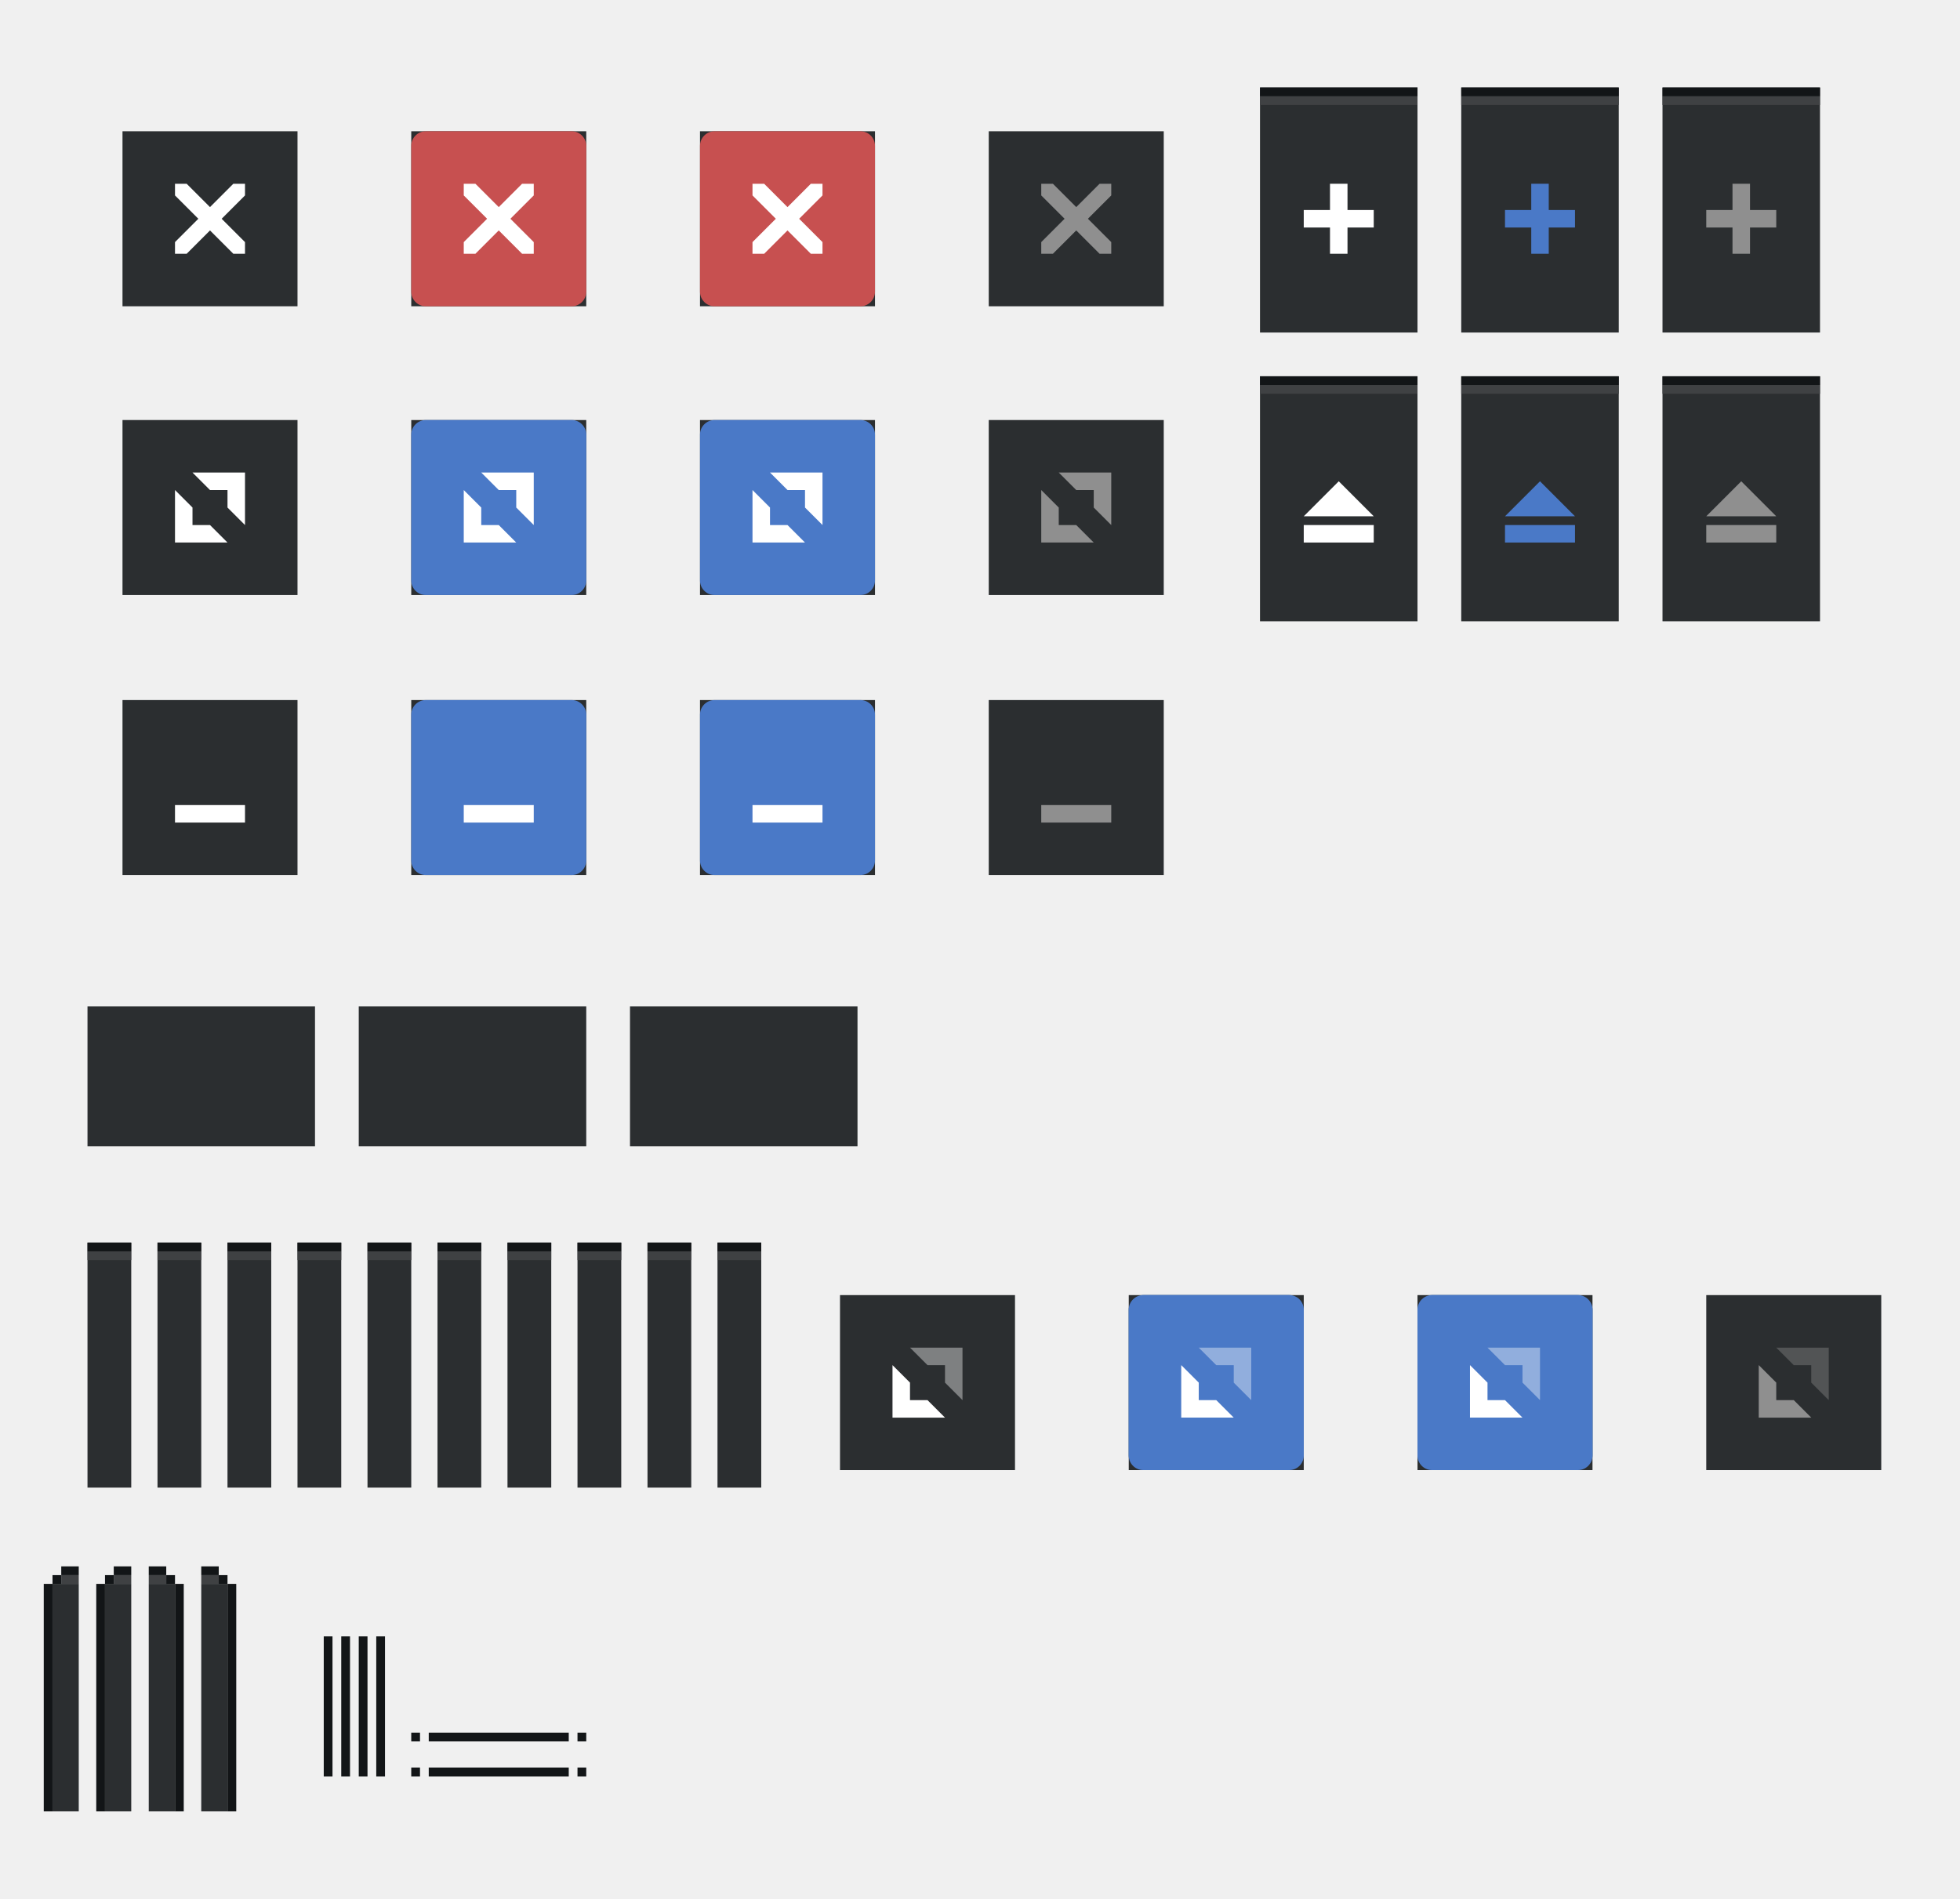
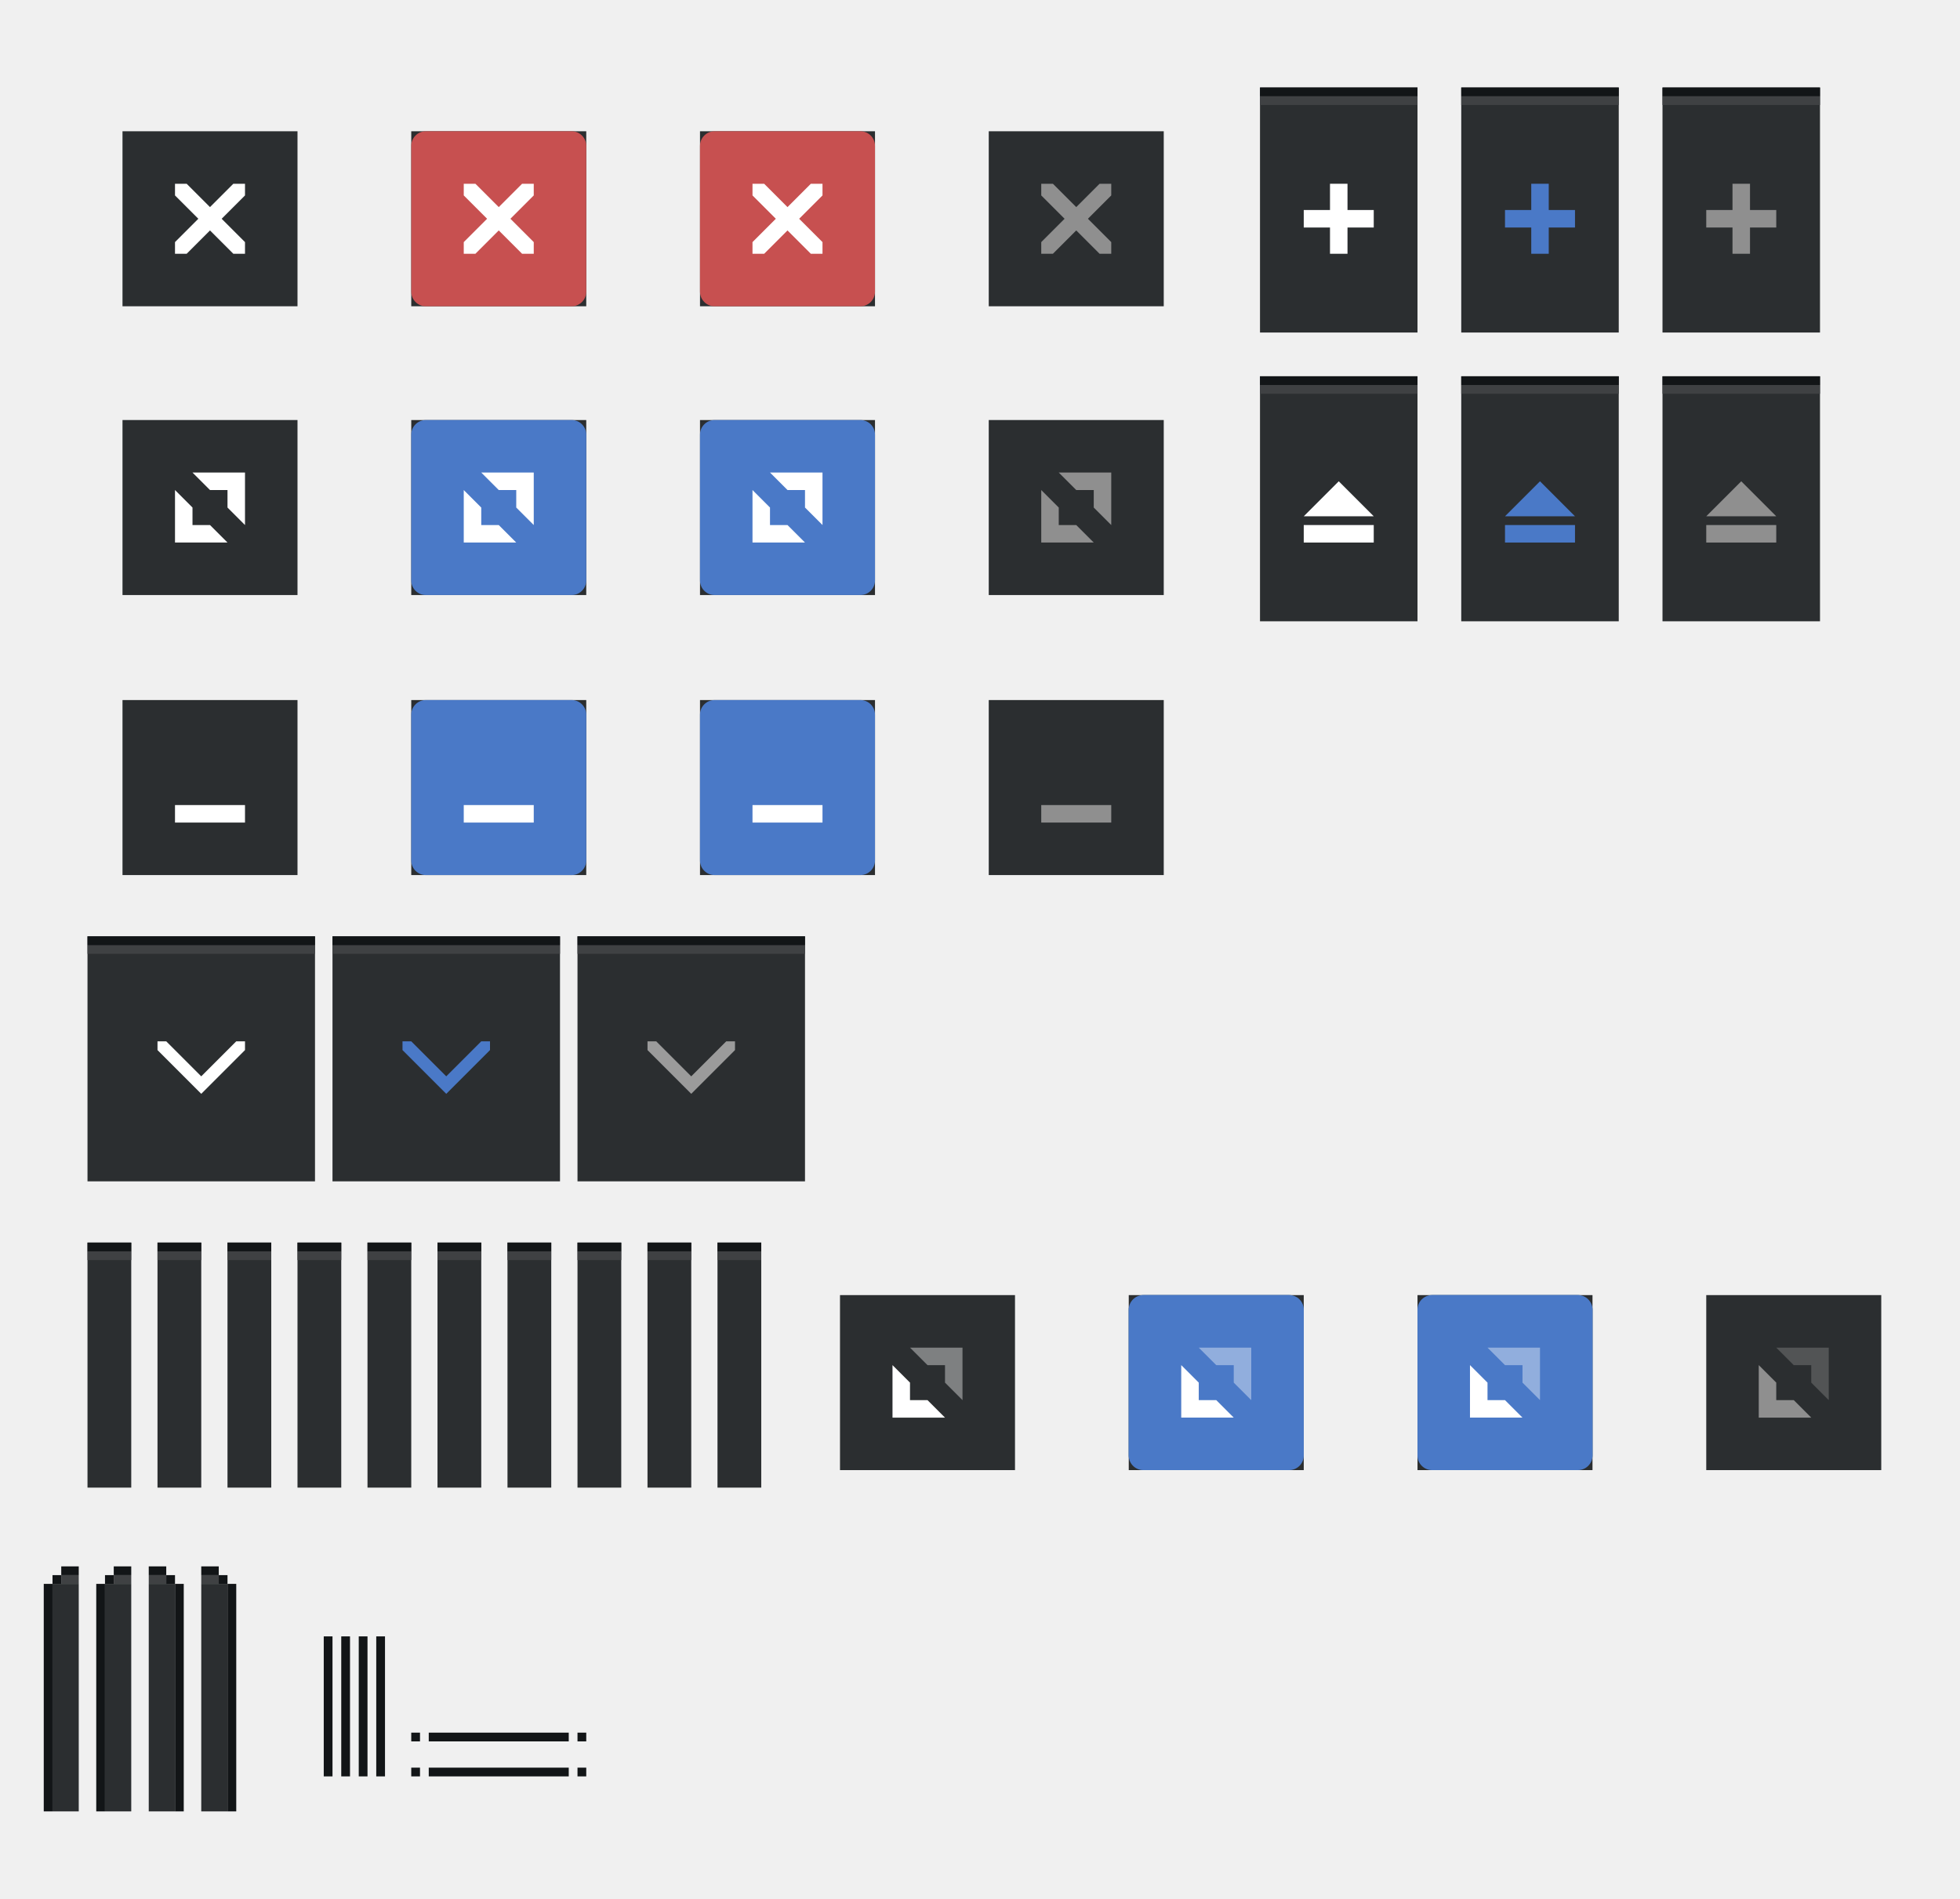
- <svg xmlns="http://www.w3.org/2000/svg" xmlns:ns1="http://www.openswatchbook.org/uri/2009/osb" xmlns:xlink="http://www.w3.org/1999/xlink" width="224" height="217" viewBox="0 0 224 217" id="svg2" version="1.1">
+ <svg xmlns="http://www.w3.org/2000/svg" xmlns:ns1="http://www.openswatchbook.org/uri/2009/osb" width="224" height="217" viewBox="0 0 224 217" id="svg2" version="1.1">
  <defs id="defs4">
    <linearGradient id="selected_bg_color" ns1:paint="solid">
      <stop style="stop-color:#5294e2;stop-opacity:1;" offset="0" id="stop4407" />
    </linearGradient>
    <linearGradient id="selected_fg_color" ns1:paint="solid">
      <stop style="stop-color:#ffffffgit;stop-opacity:1;" offset="0" id="stop4402" />
    </linearGradient>
  </defs>
  <g id="layer1" transform="translate(5,-547.3622)">
-     <rect style="opacity:1;fill:#2b2e30;fill-opacity:1;stroke:none;stroke-width:1;stroke-linecap:butt;stroke-linejoin:round;stroke-miterlimit:4;stroke-dasharray:none;stroke-dashoffset:0;stroke-opacity:1" id="menu-active" width="26" height="16" x="5" y="662.362" />
-     <use x="0" y="0" xlink:href="#menu-active" id="menu-inactive" transform="translate(62,-2.2617187e-5)" width="100%" height="100%" style="fill:#2b2e30;fill-opacity:1" />
-     <use x="0" y="0" xlink:href="#menu-active" id="menu-pressed" transform="translate(31,-2.2617187e-5)" width="100%" height="100%" style="fill:#2b2e30;fill-opacity:1" />
    <rect style="opacity:1;fill:#121517;fill-opacity:1;stroke:none;stroke-width:1;stroke-linecap:butt;stroke-linejoin:round;stroke-miterlimit:4;stroke-dasharray:none;stroke-dashoffset:0;stroke-opacity:1" id="right-active" width="1" height="16" x="-37" y="734.362" transform="scale(-1,1)" />
    <rect style="opacity:1;fill:#121517;fill-opacity:1;stroke:none;stroke-width:1;stroke-linecap:butt;stroke-linejoin:round;stroke-miterlimit:4;stroke-dasharray:none;stroke-dashoffset:0;stroke-opacity:1" id="right-inactive" width="1" height="16" x="-39" y="734.362" transform="scale(-1,1)" />
    <rect style="opacity:1;fill:#121517;fill-opacity:1;stroke:none;stroke-width:0.577;stroke-linecap:butt;stroke-linejoin:round;stroke-miterlimit:4;stroke-dasharray:none;stroke-dashoffset:0;stroke-opacity:1" id="bottom-inactive" width="1" height="16" x="-750.362" y="-60" transform="matrix(0,-1,-1,0,0,0)" />
    <rect style="opacity:1;fill:#121517;fill-opacity:1;stroke:none;stroke-width:1;stroke-linecap:butt;stroke-linejoin:round;stroke-miterlimit:4;stroke-dasharray:none;stroke-dashoffset:0;stroke-opacity:1" id="left-active" width="1" height="16" x="-33" y="734.362" transform="scale(-1,1)" />
    <rect style="opacity:1;fill:#121517;fill-opacity:1;stroke:none;stroke-width:1;stroke-linecap:butt;stroke-linejoin:round;stroke-miterlimit:4;stroke-dasharray:none;stroke-dashoffset:0;stroke-opacity:1" id="left-inactive" width="1" height="16" x="-35" y="734.362" transform="scale(-1,1)" />
    <rect style="opacity:1;fill:#121517;fill-opacity:1;stroke:none;stroke-width:0.577;stroke-linecap:butt;stroke-linejoin:round;stroke-miterlimit:4;stroke-dasharray:none;stroke-dashoffset:0;stroke-opacity:1" id="bottom-active" width="1" height="16" x="-746.362" y="-60" transform="matrix(0,-1,-1,0,0,0)" />
    <rect style="opacity:1;fill:#121517;fill-opacity:1;stroke:none;stroke-width:1;stroke-miterlimit:4;stroke-dasharray:none;stroke-opacity:0.063" id="bottom-left-active" width="1" height="1" x="42" y="745.362" />
    <rect y="749.362" x="42" height="1" width="1" id="bottom-left-inactive" style="opacity:1;fill:#121517;fill-opacity:1;stroke:none;stroke-width:1;stroke-miterlimit:4;stroke-dasharray:none;stroke-opacity:0.063" />
    <rect y="745.362" x="61" height="1" width="1" id="bottom-right-active" style="opacity:1;fill:#121517;fill-opacity:1;stroke:none;stroke-width:1;stroke-miterlimit:4;stroke-dasharray:none;stroke-opacity:0.063" />
    <rect style="opacity:1;fill:#121517;fill-opacity:1;stroke:none;stroke-width:1;stroke-miterlimit:4;stroke-dasharray:none;stroke-opacity:0.063" id="bottom-right-inactive" width="1" height="1" x="61" y="749.362" />
    <g id="close-prelight">
      <rect style="opacity:1;fill:#d6d6d6;fill-opacity:0;stroke:none;stroke-width:1;stroke-linecap:butt;stroke-linejoin:round;stroke-miterlimit:4;stroke-dasharray:none;stroke-dashoffset:0;stroke-opacity:1" id="rect1072" width="28" height="28" x="38" y="557.362" />
      <rect y="562.362" x="42" height="20" width="20" id="rect1206" style="fill:#2b2e30;fill-opacity:1" />
      <g transform="translate(-150,-197.9999)" id="g1080">
        <rect style="opacity:1;fill:#c75050;fill-opacity:1;stroke:none;stroke-width:1;stroke-miterlimit:4;stroke-dasharray:none;stroke-dashoffset:0;stroke-opacity:1" id="rect1076" width="20" height="20" x="192" y="760.362" ry="1.667" />
        <path style="fill:#ffffff;fill-opacity:1;stroke:none" d="m 198,766.362 v 1.333 l 2.667,2.667 L 198,773.029 v 1.333 h 1.333 L 202,771.695 l 2.667,2.667 H 206 v -1.333 L 203.333,770.362 206,767.695 v -1.333 h -1.333 L 202,769.029 l -2.667,-2.667 z" id="path1078" />
      </g>
    </g>
    <g id="close-active">
      <rect y="557.362" x="5" height="28" width="28" id="rect4138" style="opacity:1;fill:#d6d6d6;fill-opacity:0;stroke:none;stroke-width:1;stroke-linecap:butt;stroke-linejoin:round;stroke-miterlimit:4;stroke-dasharray:none;stroke-dashoffset:0;stroke-opacity:1" />
      <rect y="562.362" x="9" height="20" width="20" id="rect1170" style="fill:#2b2e30;fill-opacity:1" />
      <g id="titlebutton-close" transform="translate(-183,-198)">
        <rect ry="1.667" y="760.362" x="192" height="20" width="20" id="rect7128" style="opacity:1;fill:#3399ff;fill-opacity:0;stroke:none;stroke-width:1;stroke-miterlimit:4;stroke-dasharray:none;stroke-dashoffset:0;stroke-opacity:1" />
        <path id="path4359" d="m 198,766.362 v 1.333 l 2.667,2.667 L 198,773.029 v 1.333 h 1.333 L 202,771.695 l 2.667,2.667 H 206 v -1.333 L 203.333,770.362 206,767.695 v -1.333 h -1.333 L 202,769.029 l -2.667,-2.667 z" style="fill:#ffffff;fill-opacity:1;stroke:none" />
      </g>
    </g>
    <g id="maximize-active">
      <rect y="595.362" x="9" height="20" width="20" id="rect1127" style="fill:#2b2e30;fill-opacity:1" />
      <rect style="opacity:1;fill:#d6d6d6;fill-opacity:0;stroke:none;stroke-width:1;stroke-linecap:butt;stroke-linejoin:round;stroke-miterlimit:4;stroke-dasharray:none;stroke-dashoffset:0;stroke-opacity:1" id="rect6842" width="28" height="28" x="5" y="590.362" />
      <g id="titlebutton-maximize" transform="translate(-159,-164.9999)">
        <rect style="opacity:1;fill:#4a90d9;fill-opacity:0;stroke:none;stroke-width:1;stroke-miterlimit:4;stroke-dasharray:none;stroke-dashoffset:0;stroke-opacity:1" id="rect7132" width="20" height="20" x="168" y="760.362" ry="1.667" />
        <path style="fill:#ffffff;fill-opacity:1;fill-rule:evenodd;stroke:none;stroke-width:1px;stroke-linecap:butt;stroke-linejoin:miter;stroke-opacity:1" d="m 176,766.362 2,2 h 2 v 2 l 2,2 v -6 z m -2,2 v 6 h 6 l -2,-2 h -2 v -2 z" id="path5239" />
      </g>
    </g>
    <g id="maximize-prelight">
      <rect y="590.362" x="38" height="28" width="28" id="rect1080" style="fill:#6a6a6a;fill-opacity:0" />
      <rect ry="2.841797e-05" y="595.362" x="42" height="20" width="20" id="rect1078" style="fill:#2b2e30;fill-opacity:1" />
      <g id="titlebutton-maximize-hover" transform="translate(-126,-196.9999)">
        <rect ry="1.667" y="792.362" x="168" height="20" width="20" id="rect6161" style="opacity:1;fill:#4a79c7;fill-opacity:1;stroke:none;stroke-width:1;stroke-miterlimit:4;stroke-dasharray:none;stroke-dashoffset:0;stroke-opacity:1" />
        <path id="path6153" d="m 176,798.362 2,2 h 2 v 2 l 2,2 v -6 z m -2,2 v 6 h 6 l -2,-2 h -2 v -2 z" style="fill:#ffffff;fill-opacity:1;fill-rule:evenodd;stroke:none;stroke-width:1px;stroke-linecap:butt;stroke-linejoin:miter;stroke-opacity:1" />
      </g>
    </g>
    <g id="hide-active">
      <rect style="opacity:1;fill:#d6d6d6;fill-opacity:0;stroke:none;stroke-width:1;stroke-linecap:butt;stroke-linejoin:round;stroke-miterlimit:4;stroke-dasharray:none;stroke-dashoffset:0;stroke-opacity:1" id="rect6948" width="28" height="28" x="5" y="622.362" />
      <rect y="627.362" x="9" height="20" width="20" id="rect1074" style="fill:#2b2e30;fill-opacity:1" />
      <g id="titlebutton-minimize" transform="translate(-135,-133)">
        <rect ry="1.667" y="760.362" x="144" height="20" width="20" id="rect7130" style="opacity:1;fill:#4a90d9;fill-opacity:0;stroke:none;stroke-width:1;stroke-miterlimit:4;stroke-dasharray:none;stroke-dashoffset:0;stroke-opacity:1" />
        <rect style="opacity:1;fill:#ffffff;fill-opacity:1;stroke:none;stroke-width:1;stroke-miterlimit:4;stroke-dasharray:none;stroke-dashoffset:0;stroke-opacity:1" id="rect4459" width="8" height="2" x="150" y="772.362" />
      </g>
    </g>
    <g id="hide-prelight">
      <rect style="opacity:1;fill:#d6d6d6;fill-opacity:0;stroke:none;stroke-width:1;stroke-linecap:butt;stroke-linejoin:round;stroke-miterlimit:4;stroke-dasharray:none;stroke-dashoffset:0;stroke-opacity:1" id="rect6973" width="28" height="28" x="38" y="622.362" />
      <rect y="627.362" x="42" height="20" width="20" id="rect1098" style="fill:#2b2e30;fill-opacity:1" />
      <g id="titlebutton-minimize-hover" transform="translate(-102,-165)">
        <rect style="opacity:1;fill:#4a79c7;fill-opacity:1;stroke:none;stroke-width:1;stroke-miterlimit:4;stroke-dasharray:none;stroke-dashoffset:0;stroke-opacity:1" id="rect6163" width="20" height="20" x="144" y="792.362" ry="1.667" />
        <rect y="804.362" x="150" height="2" width="8" id="rect6149" style="opacity:1;fill:#ffffff;fill-opacity:1;stroke:none;stroke-width:1;stroke-miterlimit:4;stroke-dasharray:none;stroke-dashoffset:0;stroke-opacity:1" />
      </g>
    </g>
    <g id="stick-active">
      <g id="g7303" transform="matrix(0.6428571,0,0,1,154.4286,-171)">
        <rect style="opacity:1;fill:#2b2e30;fill-opacity:1;stroke:none;stroke-width:1;stroke-linecap:butt;stroke-linejoin:round;stroke-miterlimit:4;stroke-dasharray:none;stroke-dashoffset:0;stroke-opacity:1" id="rect7299" width="28" height="28" x="-24" y="728.362" />
        <rect style="opacity:1;fill:#121517;fill-opacity:1;stroke:none;stroke-width:1;stroke-linecap:butt;stroke-linejoin:round;stroke-miterlimit:4;stroke-dasharray:none;stroke-dashoffset:0;stroke-opacity:1" id="rect7301" width="28" height="1" x="-24" y="728.362" />
      </g>
      <g style="fill:#424242;fill-opacity:1" transform="translate(-4,3.99999)" id="g5140">
        <rect style="opacity:1;fill:#ffffff;fill-opacity:1;stroke:none;stroke-width:1;stroke-linecap:butt;stroke-linejoin:round;stroke-miterlimit:4;stroke-dasharray:none;stroke-dashoffset:0;stroke-opacity:1" id="rect5123" width="2" height="8" x="151" y="564.362" />
        <rect style="opacity:1;fill:#ffffff;fill-opacity:1;stroke:none;stroke-width:1;stroke-linecap:butt;stroke-linejoin:round;stroke-miterlimit:4;stroke-dasharray:none;stroke-dashoffset:0;stroke-opacity:1" id="rect5123-1" width="2" height="8" x="567.362" y="-156" transform="rotate(90)" />
      </g>
      <rect y="558.362" x="139" height="1" width="18" id="rect3061" style="fill:#3f4143;fill-opacity:1" />
    </g>
    <g id="stick-pressed">
      <g transform="matrix(0.6428571,0,0,1,177.4286,-171)" id="g7346">
        <rect y="728.362" x="-24" height="28" width="28" id="rect7342" style="opacity:1;fill:#2b2e30;fill-opacity:1;stroke:none;stroke-width:1;stroke-linecap:butt;stroke-linejoin:round;stroke-miterlimit:4;stroke-dasharray:none;stroke-dashoffset:0;stroke-opacity:1" />
        <rect y="728.362" x="-24" height="1" width="28" id="rect7344" style="opacity:1;fill:#121517;fill-opacity:1;stroke:none;stroke-width:1;stroke-linecap:butt;stroke-linejoin:round;stroke-miterlimit:4;stroke-dasharray:none;stroke-dashoffset:0;stroke-opacity:1" />
      </g>
      <g style="fill:#4a90d9;fill-opacity:1" transform="translate(19,3.99999)" id="g5140-7">
        <rect style="opacity:1;fill:#4a79c7;fill-opacity:1;stroke:none;stroke-width:1;stroke-linecap:butt;stroke-linejoin:round;stroke-miterlimit:4;stroke-dasharray:none;stroke-dashoffset:0;stroke-opacity:1" id="rect5123-7" width="2" height="8" x="151" y="564.362" />
        <rect style="opacity:1;fill:#4a79c7;fill-opacity:1;stroke:none;stroke-width:1;stroke-linecap:butt;stroke-linejoin:round;stroke-miterlimit:4;stroke-dasharray:none;stroke-dashoffset:0;stroke-opacity:1" id="rect5123-1-1" width="2" height="8" x="567.362" y="-156" transform="rotate(90)" />
      </g>
      <rect y="558.362" x="162" height="1" width="18" id="rect3063" style="fill:#3f4143;fill-opacity:1" />
    </g>
    <g id="stick-inactive">
      <g transform="matrix(0.6428571,0,0,1,200.4286,-171)" id="g7352">
        <rect y="728.362" x="-24" height="28" width="28" id="rect7348" style="opacity:1;fill:#2b2e30;fill-opacity:1;stroke:none;stroke-width:1;stroke-linecap:butt;stroke-linejoin:round;stroke-miterlimit:4;stroke-dasharray:none;stroke-dashoffset:0;stroke-opacity:1" />
        <rect y="728.362" x="-24" height="1" width="28" id="rect7350" style="opacity:1;fill:#121517;fill-opacity:1;stroke:none;stroke-width:1;stroke-linecap:butt;stroke-linejoin:round;stroke-miterlimit:4;stroke-dasharray:none;stroke-dashoffset:0;stroke-opacity:1" />
      </g>
      <g style="fill:#757575;fill-opacity:1" transform="translate(42,3.99999)" id="g5140-1">
        <rect style="opacity:1;fill:#8f8f8f;fill-opacity:1;stroke:none;stroke-width:1;stroke-linecap:butt;stroke-linejoin:round;stroke-miterlimit:4;stroke-dasharray:none;stroke-dashoffset:0;stroke-opacity:1" id="rect5123-5" width="2" height="8" x="151" y="564.362" />
        <rect style="opacity:1;fill:#8f8f8f;fill-opacity:1;stroke:none;stroke-width:1;stroke-linecap:butt;stroke-linejoin:round;stroke-miterlimit:4;stroke-dasharray:none;stroke-dashoffset:0;stroke-opacity:1" id="rect5123-1-9" width="2" height="8" x="567.362" y="-156" transform="rotate(90)" />
      </g>
      <rect y="558.362" x="185" height="1" width="18" id="rect3065" style="fill:#3f4143;fill-opacity:1" />
    </g>
    <g id="shade-active">
      <g id="g7454" transform="matrix(0.6428571,0,0,1,154.4286,-138)">
        <rect style="opacity:1;fill:#2b2e30;fill-opacity:1;stroke:none;stroke-width:1;stroke-linecap:butt;stroke-linejoin:round;stroke-miterlimit:4;stroke-dasharray:none;stroke-dashoffset:0;stroke-opacity:1" id="rect7450" width="28" height="28" x="-24" y="728.362" />
        <rect style="opacity:1;fill:#121517;fill-opacity:1;stroke:none;stroke-width:1;stroke-linecap:butt;stroke-linejoin:round;stroke-miterlimit:4;stroke-dasharray:none;stroke-dashoffset:0;stroke-opacity:1" id="rect7452" width="28" height="1" x="-24" y="728.362" />
      </g>
      <g style="fill:#424242;fill-opacity:1" transform="translate(-6.000004,-3.2617187e-5)" id="g5193">
        <rect transform="rotate(90)" y="-158" x="607.362" height="8" width="2" id="rect5123-1-7" style="opacity:1;fill:#ffffff;fill-opacity:1;stroke:none;stroke-width:1;stroke-linecap:butt;stroke-linejoin:round;stroke-miterlimit:4;stroke-dasharray:none;stroke-dashoffset:0;stroke-opacity:1" />
        <path style="opacity:1;fill:#ffffff;fill-opacity:1;stroke:none;stroke-width:1;stroke-linecap:butt;stroke-linejoin:round;stroke-miterlimit:4;stroke-dasharray:none;stroke-dashoffset:0;stroke-opacity:1" d="m 154,602.362 4,4 h -8 z" id="rect5190" />
      </g>
      <rect y="591.362" x="139" height="1" width="18" id="rect3067" style="fill:#3f4143;fill-opacity:1" />
    </g>
    <g id="shade-pressed">
      <g transform="matrix(0.6428571,0,0,1,177.4286,-138)" id="g7474">
        <rect y="728.362" x="-24" height="28" width="28" id="rect7470" style="opacity:1;fill:#2b2e30;fill-opacity:1;stroke:none;stroke-width:1;stroke-linecap:butt;stroke-linejoin:round;stroke-miterlimit:4;stroke-dasharray:none;stroke-dashoffset:0;stroke-opacity:1" />
        <rect y="728.362" x="-24" height="1" width="28" id="rect7472" style="opacity:1;fill:#121517;fill-opacity:1;stroke:none;stroke-width:1;stroke-linecap:butt;stroke-linejoin:round;stroke-miterlimit:4;stroke-dasharray:none;stroke-dashoffset:0;stroke-opacity:1" />
      </g>
      <g style="fill:#4a90d9;fill-opacity:1" transform="translate(17,-3.2617187e-5)" id="g5193-7">
        <rect transform="rotate(90)" y="-158" x="607.362" height="8" width="2" id="rect5123-1-7-6" style="opacity:1;fill:#4a79c7;fill-opacity:1;stroke:none;stroke-width:1;stroke-linecap:butt;stroke-linejoin:round;stroke-miterlimit:4;stroke-dasharray:none;stroke-dashoffset:0;stroke-opacity:1" />
        <path style="opacity:1;fill:#4a79c7;fill-opacity:1;stroke:none;stroke-width:1;stroke-linecap:butt;stroke-linejoin:round;stroke-miterlimit:4;stroke-dasharray:none;stroke-dashoffset:0;stroke-opacity:1" d="m 154,602.362 4,4 h -8 z" id="rect5190-7" />
      </g>
      <rect y="591.362" x="162" height="1" width="18" id="rect3069" style="fill:#3f4143;fill-opacity:1" />
    </g>
    <g id="shade-inactive">
      <g transform="matrix(0.6428571,0,0,1,200.4286,-138)" id="g7480">
        <rect y="728.362" x="-24" height="28" width="28" id="rect7476" style="opacity:1;fill:#2b2e30;fill-opacity:1;stroke:none;stroke-width:1;stroke-linecap:butt;stroke-linejoin:round;stroke-miterlimit:4;stroke-dasharray:none;stroke-dashoffset:0;stroke-opacity:1" />
        <rect y="728.362" x="-24" height="1" width="28" id="rect7478" style="opacity:1;fill:#121517;fill-opacity:1;stroke:none;stroke-width:1;stroke-linecap:butt;stroke-linejoin:round;stroke-miterlimit:4;stroke-dasharray:none;stroke-dashoffset:0;stroke-opacity:1" />
      </g>
      <g style="fill:#757575;fill-opacity:1" transform="translate(40,-3.2617187e-5)" id="g5193-3">
        <rect transform="rotate(90)" y="-158" x="607.362" height="8" width="2" id="rect5123-1-7-65" style="opacity:1;fill:#8f8f8f;fill-opacity:1;stroke:none;stroke-width:1;stroke-linecap:butt;stroke-linejoin:round;stroke-miterlimit:4;stroke-dasharray:none;stroke-dashoffset:0;stroke-opacity:1" />
        <path style="opacity:1;fill:#8f8f8f;fill-opacity:1;stroke:none;stroke-width:1;stroke-linecap:butt;stroke-linejoin:round;stroke-miterlimit:4;stroke-dasharray:none;stroke-dashoffset:0;stroke-opacity:1" d="m 154,602.362 4,4 h -8 z" id="rect5190-6" />
      </g>
      <rect y="591.362" x="185" height="1" width="18" id="rect3071" style="fill:#3f4143;fill-opacity:1" />
    </g>
    <g id="maximize-toggled-active">
      <rect y="690.362" x="87" height="28" width="28" id="rect990" style="opacity:1;fill:#d6d6d6;fill-opacity:0;stroke:none;stroke-width:1;stroke-linecap:butt;stroke-linejoin:round;stroke-miterlimit:4;stroke-dasharray:none;stroke-dashoffset:0;stroke-opacity:1" />
      <rect y="695.362" x="91" height="20" width="20" id="rect1146" style="fill:#2b2e30;fill-opacity:1" />
      <g id="titlebutton-unmaximize" transform="matrix(3.779528,0,0,3.779528,67,-303.1575)">
        <rect ry="0.441" y="264.192" x="6.35" height="5.292" width="5.292" id="rect1099" style="opacity:1;fill:#4a90d9;fill-opacity:0;stroke:none;stroke-width:0.265;stroke-miterlimit:4;stroke-dasharray:none;stroke-dashoffset:0;stroke-opacity:1" />
        <path style="fill:#ffffff;fill-opacity:1;fill-rule:evenodd;stroke:none;stroke-width:1px;stroke-linecap:butt;stroke-linejoin:miter;stroke-opacity:1" d="m 30,54 v 6 h 6 l -2,-2 h -2 v -2 z" transform="matrix(0.2645833,0,0,0.2645833,0,252.0208)" id="path1103" />
        <path id="path1130" d="m 10.054,267.367 v -1.587 H 8.467 l 0.529,0.529 h 0.529 v 0.529 z" style="fill:#ffffff;fill-opacity:0.392;fill-rule:evenodd;stroke:none;stroke-width:0.265px;stroke-linecap:butt;stroke-linejoin:miter;stroke-opacity:1" />
      </g>
    </g>
    <g id="maximize-toggled-prelight">
      <rect style="opacity:1;fill:#d6d6d6;fill-opacity:0;stroke:none;stroke-width:1;stroke-linecap:butt;stroke-linejoin:round;stroke-miterlimit:4;stroke-dasharray:none;stroke-dashoffset:0;stroke-opacity:1" id="rect1018" width="28" height="28" x="120" y="690.362" />
      <g transform="translate(-43.99999,-96.99993)" id="g1026">
        <rect style="opacity:1;fill:#4a90d9;fill-opacity:1;stroke:none;stroke-width:1;stroke-miterlimit:4;stroke-dasharray:none;stroke-dashoffset:0;stroke-opacity:1" id="rect1022" width="20" height="20" x="168" y="792.362" ry="1.667" />
        <path style="fill:#ffffff;fill-opacity:1;fill-rule:evenodd;stroke:none;stroke-width:1px;stroke-linecap:butt;stroke-linejoin:miter;stroke-opacity:1" d="m 176,798.362 2,2 h 2 v 2 l 2,2 v -6 z m -2,2 v 6 h 6 l -2,-2 h -2 v -2 z" id="path1024" />
      </g>
      <rect y="695.362" x="124" height="20" width="20" id="rect1181" style="fill:#2b2e30;fill-opacity:1" />
      <g id="titlebutton-unmaximize-hover" transform="matrix(3.779528,0,0,3.779528,100,-325.1576)">
        <rect style="opacity:1;fill:#4a79c7;fill-opacity:1;stroke:none;stroke-width:0.265;stroke-miterlimit:4;stroke-dasharray:none;stroke-dashoffset:0;stroke-opacity:1" id="brainfart" width="5.292" height="5.292" x="6.35" y="270.012" ry="0.441" />
        <path id="path1134" d="m 7.937,272.129 v 1.587 h 1.587 L 8.996,273.188 H 8.467 v -0.529 z" style="fill:#ffffff;fill-opacity:1;fill-rule:evenodd;stroke:none;stroke-width:0.265px;stroke-linecap:butt;stroke-linejoin:miter;stroke-opacity:1" />
        <path style="fill:#ffffff;fill-opacity:0.392;fill-rule:evenodd;stroke:none;stroke-width:0.265px;stroke-linecap:butt;stroke-linejoin:miter;stroke-opacity:1" d="m 10.054,273.188 v -1.587 H 8.467 l 0.529,0.529 h 0.529 v 0.529 z" id="path1136" />
      </g>
    </g>
    <g id="title-1-active">
      <rect y="689.362" x="5" height="28" width="5" id="rect7153" style="opacity:1;fill:#2b2e30;fill-opacity:1;stroke:none;stroke-width:0.423;stroke-linecap:butt;stroke-linejoin:round;stroke-miterlimit:4;stroke-dasharray:none;stroke-dashoffset:0;stroke-opacity:1" />
      <rect y="689.362" x="5" height="1" width="5" id="rect7155" style="opacity:1;fill:#121517;fill-opacity:1;stroke:none;stroke-width:0.423;stroke-linecap:butt;stroke-linejoin:round;stroke-miterlimit:4;stroke-dasharray:none;stroke-dashoffset:0;stroke-opacity:1" />
      <rect y="690.362" x="5" height="1" width="5" id="rect3262" style="fill:#3f4143;fill-opacity:1" />
    </g>
    <g id="title-2-active">
      <rect style="opacity:1;fill:#2b2e30;fill-opacity:1;stroke:none;stroke-width:0.423;stroke-linecap:butt;stroke-linejoin:round;stroke-miterlimit:4;stroke-dasharray:none;stroke-dashoffset:0;stroke-opacity:1" id="rect7213" width="5" height="28" x="13" y="689.362" />
      <rect style="opacity:1;fill:#121517;fill-opacity:1;stroke:none;stroke-width:0.423;stroke-linecap:butt;stroke-linejoin:round;stroke-miterlimit:4;stroke-dasharray:none;stroke-dashoffset:0;stroke-opacity:1" id="rect7215" width="5" height="1" x="13" y="689.362" />
      <rect y="690.362" x="13" height="1" width="5" id="rect3264" style="fill:#3f4143;fill-opacity:1" />
    </g>
    <g id="title-3-active">
      <rect y="689.362" x="21" height="28" width="5" id="rect7219" style="opacity:1;fill:#2b2e30;fill-opacity:1;stroke:none;stroke-width:0.423;stroke-linecap:butt;stroke-linejoin:round;stroke-miterlimit:4;stroke-dasharray:none;stroke-dashoffset:0;stroke-opacity:1" />
      <rect y="689.362" x="21" height="1" width="5" id="rect7221" style="opacity:1;fill:#121517;fill-opacity:1;stroke:none;stroke-width:0.423;stroke-linecap:butt;stroke-linejoin:round;stroke-miterlimit:4;stroke-dasharray:none;stroke-dashoffset:0;stroke-opacity:1" />
      <rect y="690.362" x="21" height="1" width="5" id="rect3266" style="fill:#3f4143;fill-opacity:1" />
    </g>
    <g id="title-4-active">
      <rect style="opacity:1;fill:#2b2e30;fill-opacity:1;stroke:none;stroke-width:0.423;stroke-linecap:butt;stroke-linejoin:round;stroke-miterlimit:4;stroke-dasharray:none;stroke-dashoffset:0;stroke-opacity:1" id="rect7225" width="5" height="28" x="29" y="689.362" />
      <rect style="opacity:1;fill:#121517;fill-opacity:1;stroke:none;stroke-width:0.423;stroke-linecap:butt;stroke-linejoin:round;stroke-miterlimit:4;stroke-dasharray:none;stroke-dashoffset:0;stroke-opacity:1" id="rect7227" width="5" height="1" x="29" y="689.362" />
      <rect y="690.362" x="29" height="1" width="5" id="rect3268" style="fill:#3f4143;fill-opacity:1" />
    </g>
    <g id="title-5-active">
      <rect y="689.362" x="37" height="28" width="5" id="rect7231" style="opacity:1;fill:#2b2e30;fill-opacity:1;stroke:none;stroke-width:0.423;stroke-linecap:butt;stroke-linejoin:round;stroke-miterlimit:4;stroke-dasharray:none;stroke-dashoffset:0;stroke-opacity:1" />
      <rect y="689.362" x="37" height="1" width="5" id="rect7233" style="opacity:1;fill:#121517;fill-opacity:1;stroke:none;stroke-width:0.423;stroke-linecap:butt;stroke-linejoin:round;stroke-miterlimit:4;stroke-dasharray:none;stroke-dashoffset:0;stroke-opacity:1" />
      <rect y="690.362" x="37" height="1" width="5" id="rect3270" style="fill:#3f4143;fill-opacity:1" />
    </g>
    <g id="title-1-inactive">
      <rect style="opacity:1;fill:#2b2e30;fill-opacity:1;stroke:none;stroke-width:0.423;stroke-linecap:butt;stroke-linejoin:round;stroke-miterlimit:4;stroke-dasharray:none;stroke-dashoffset:0;stroke-opacity:1" id="rect7237" width="5" height="28" x="45" y="689.362" />
      <rect style="opacity:1;fill:#121517;fill-opacity:1;stroke:none;stroke-width:0.423;stroke-linecap:butt;stroke-linejoin:round;stroke-miterlimit:4;stroke-dasharray:none;stroke-dashoffset:0;stroke-opacity:1" id="rect7239" width="5" height="1" x="45" y="689.362" />
      <rect y="690.362" x="45" height="1" width="5" id="rect3272" style="fill:#3f4143;fill-opacity:1" />
    </g>
    <g id="title-2-inactive">
      <rect y="689.362" x="53" height="28" width="5" id="sdfg" style="opacity:1;fill:#2b2e30;fill-opacity:1;stroke:none;stroke-width:0.423;stroke-linecap:butt;stroke-linejoin:round;stroke-miterlimit:4;stroke-dasharray:none;stroke-dashoffset:0;stroke-opacity:1" />
      <rect y="689.362" x="53" height="1" width="5" id="rect7245" style="opacity:1;fill:#121517;fill-opacity:1;stroke:none;stroke-width:0.423;stroke-linecap:butt;stroke-linejoin:round;stroke-miterlimit:4;stroke-dasharray:none;stroke-dashoffset:0;stroke-opacity:1" />
      <rect y="690.362" x="53" height="1" width="5" id="rect3274" style="fill:#3f4143;fill-opacity:1" />
    </g>
    <g id="title-3-inactive">
      <rect style="opacity:1;fill:#2b2e30;fill-opacity:1;stroke:none;stroke-width:0.423;stroke-linecap:butt;stroke-linejoin:round;stroke-miterlimit:4;stroke-dasharray:none;stroke-dashoffset:0;stroke-opacity:1" id="rect7249" width="5" height="28" x="61" y="689.362" />
      <rect style="opacity:1;fill:#121517;fill-opacity:1;stroke:none;stroke-width:0.423;stroke-linecap:butt;stroke-linejoin:round;stroke-miterlimit:4;stroke-dasharray:none;stroke-dashoffset:0;stroke-opacity:1" id="rect7251" width="5" height="1" x="61" y="689.362" />
      <rect y="690.362" x="61" height="1" width="5" id="rect3276" style="fill:#3f4143;fill-opacity:1" />
    </g>
    <g id="title-4-inactive">
      <rect y="689.362" x="69" height="28" width="5" id="rect7255" style="opacity:1;fill:#2b2e30;fill-opacity:1;stroke:none;stroke-width:0.423;stroke-linecap:butt;stroke-linejoin:round;stroke-miterlimit:4;stroke-dasharray:none;stroke-dashoffset:0;stroke-opacity:1" />
      <rect y="689.362" x="69" height="1" width="5" id="rect7257" style="opacity:1;fill:#121517;fill-opacity:1;stroke:none;stroke-width:0.423;stroke-linecap:butt;stroke-linejoin:round;stroke-miterlimit:4;stroke-dasharray:none;stroke-dashoffset:0;stroke-opacity:1" />
      <rect y="690.362" x="69" height="1" width="5" id="rect3278" style="fill:#3f4143;fill-opacity:1" />
    </g>
    <g id="title-5-inactive">
      <rect style="opacity:1;fill:#2b2e30;fill-opacity:1;stroke:none;stroke-width:0.423;stroke-linecap:butt;stroke-linejoin:round;stroke-miterlimit:4;stroke-dasharray:none;stroke-dashoffset:0;stroke-opacity:1" id="rect7261" width="5" height="28" x="77" y="689.362" />
      <rect style="opacity:1;fill:#121517;fill-opacity:1;stroke:none;stroke-width:0.423;stroke-linecap:butt;stroke-linejoin:round;stroke-miterlimit:4;stroke-dasharray:none;stroke-dashoffset:0;stroke-opacity:1" id="rect7263" width="5" height="1" x="77" y="689.362" />
      <rect y="690.362" x="77" height="1" width="5" id="rect3280" style="fill:#3f4143;fill-opacity:1" />
    </g>
    <g id="top-right-active" transform="translate(12)">
      <rect y="728.362" x="0" height="26" width="3" id="rect4007" style="fill:#2b2e30;fill-opacity:1;stroke-width:1.041" />
      <rect y="727.362" x="0" height="1" width="2" id="rect4009" style="fill:#3f4143;fill-opacity:1" />
      <rect y="727.362" x="2" height="1" width="1" id="rect4011" style="fill:#121517;fill-opacity:1" />
      <rect y="726.362" x="0" height="1" width="2" id="rect4013" style="fill:#121517;fill-opacity:1" />
      <rect y="728.362" x="3" height="26" width="1" id="rect4015" style="fill:#121517;fill-opacity:1;stroke-width:1.041" />
    </g>
    <g transform="translate(18)" id="top-right-inactive">
      <rect style="fill:#2b2e30;fill-opacity:1;stroke-width:1.041" id="rect4036" width="3" height="26" x="0" y="728.362" />
      <rect style="fill:#3f4143;fill-opacity:1" id="rect4038" width="2" height="1" x="0" y="727.362" />
      <rect style="fill:#121517;fill-opacity:1" id="rect4040" width="1" height="1" x="2" y="727.362" />
      <rect style="fill:#121517;fill-opacity:1" id="rect4042" width="2" height="1" x="0" y="726.362" />
      <rect style="fill:#121517;fill-opacity:1;stroke-width:1.041" id="rect4044" width="1" height="26" x="3" y="728.362" />
    </g>
    <g transform="matrix(-1,0,0,1,10,0)" id="top-left-inactive">
      <rect style="fill:#2b2e30;fill-opacity:1;stroke-width:1.041" id="rect4048" width="3" height="26" x="0" y="728.362" />
      <rect style="fill:#3f4143;fill-opacity:1" id="rect4050" width="2" height="1" x="0" y="727.362" />
      <rect style="fill:#121517;fill-opacity:1" id="rect4052" width="1" height="1" x="2" y="727.362" />
      <rect style="fill:#121517;fill-opacity:1" id="rect4054" width="2" height="1" x="0" y="726.362" />
      <rect style="fill:#121517;fill-opacity:1;stroke-width:1.041" id="rect4056" width="1" height="26" x="3" y="728.362" />
    </g>
    <g id="top-left-active" transform="matrix(-1,0,0,1,4,0)">
      <rect y="728.362" x="0" height="26" width="3" id="rect4060" style="fill:#2b2e30;fill-opacity:1;stroke-width:1.041" />
      <rect y="727.362" x="0" height="1" width="2" id="rect4062" style="fill:#3f4143;fill-opacity:1" />
      <rect y="727.362" x="2" height="1" width="1" id="rect4064" style="fill:#121517;fill-opacity:1" />
      <rect y="726.362" x="0" height="1" width="2" id="rect4066" style="fill:#121517;fill-opacity:1" />
      <rect y="728.362" x="3" height="26" width="1" id="rect4068" style="fill:#121517;fill-opacity:1;stroke-width:1.041" />
    </g>
    <g id="maximize-pressed" transform="translate(33)">
      <rect style="fill:#6a6a6a;fill-opacity:0" id="rect1137" width="28" height="28" x="38" y="590.362" />
      <rect style="fill:#2b2e30;fill-opacity:1" id="rect1139" width="20" height="20" x="42" y="595.362" ry="2.841797e-05" />
      <g transform="translate(-126,-196.9999)" id="g1145">
        <rect style="opacity:1;fill:#4a79c7;fill-opacity:1;stroke:none;stroke-width:1;stroke-miterlimit:4;stroke-dasharray:none;stroke-dashoffset:0;stroke-opacity:1" id="rect1141" width="20" height="20" x="168" y="792.362" ry="1.667" />
        <path style="fill:#ffffff;fill-opacity:1;fill-rule:evenodd;stroke:none;stroke-width:1px;stroke-linecap:butt;stroke-linejoin:miter;stroke-opacity:1" d="m 176,798.362 2,2 h 2 v 2 l 2,2 v -6 z m -2,2 v 6 h 6 l -2,-2 h -2 v -2 z" id="path1143" />
      </g>
    </g>
    <g id="maximize-inactive" transform="translate(99)">
      <rect style="fill:#2b2e30;fill-opacity:1" id="rect1149" width="20" height="20" x="9" y="595.362" />
      <rect y="590.362" x="5" height="28" width="28" id="rect1151" style="opacity:1;fill:#d6d6d6;fill-opacity:0;stroke:none;stroke-width:1;stroke-linecap:butt;stroke-linejoin:round;stroke-miterlimit:4;stroke-dasharray:none;stroke-dashoffset:0;stroke-opacity:1" />
      <g transform="translate(-159,-164.9999)" id="g1159">
        <rect ry="1.667" y="760.362" x="168" height="20" width="20" id="rect1153" style="opacity:1;fill:#4a90d9;fill-opacity:0;stroke:none;stroke-width:1;stroke-miterlimit:4;stroke-dasharray:none;stroke-dashoffset:0;stroke-opacity:1" />
        <path id="path1157" d="m 176,766.362 2,2 h 2 v 2 l 2,2 v -6 z m -2,2 v 6 h 6 l -2,-2 h -2 v -2 z" style="fill:#8f8f8f;fill-opacity:1;fill-rule:evenodd;stroke:none;stroke-width:1px;stroke-linecap:butt;stroke-linejoin:miter;stroke-opacity:1" />
      </g>
    </g>
    <g id="close-inactive" transform="translate(99)">
      <rect style="opacity:1;fill:#d6d6d6;fill-opacity:0;stroke:none;stroke-width:1;stroke-linecap:butt;stroke-linejoin:round;stroke-miterlimit:4;stroke-dasharray:none;stroke-dashoffset:0;stroke-opacity:1" id="rect1180" width="28" height="28" x="5" y="557.362" />
      <rect style="fill:#2b2e30;fill-opacity:1" id="rect1182" width="20" height="20" x="9" y="562.362" />
      <g transform="translate(-183,-198)" id="g1190">
        <rect style="opacity:1;fill:#3399ff;fill-opacity:0;stroke:none;stroke-width:1;stroke-miterlimit:4;stroke-dasharray:none;stroke-dashoffset:0;stroke-opacity:1" id="rect1184" width="20" height="20" x="192" y="760.362" ry="1.667" />
        <path style="fill:#8f8f8f;fill-opacity:1;stroke:none" d="m 198,766.362 v 1.333 l 2.667,2.667 L 198,773.029 v 1.333 h 1.333 L 202,771.695 l 2.667,2.667 H 206 v -1.333 L 203.333,770.362 206,767.695 v -1.333 h -1.333 L 202,769.029 l -2.667,-2.667 z" id="path1188" />
      </g>
    </g>
    <g id="close-pressed" transform="translate(33)">
      <rect y="557.362" x="38" height="28" width="28" id="rect1215" style="opacity:1;fill:#d6d6d6;fill-opacity:0;stroke:none;stroke-width:1;stroke-linecap:butt;stroke-linejoin:round;stroke-miterlimit:4;stroke-dasharray:none;stroke-dashoffset:0;stroke-opacity:1" />
      <rect style="fill:#2b2e30;fill-opacity:1" id="rect1217" width="20" height="20" x="42" y="562.362" />
      <g id="g1223" transform="translate(-150,-197.9999)">
        <rect ry="1.667" y="760.362" x="192" height="20" width="20" id="rect1219" style="opacity:1;fill:#c75050;fill-opacity:1;stroke:none;stroke-width:1;stroke-miterlimit:4;stroke-dasharray:none;stroke-dashoffset:0;stroke-opacity:1" />
        <path id="path1221" d="m 198,766.362 v 1.333 l 2.667,2.667 L 198,773.029 v 1.333 h 1.333 L 202,771.695 l 2.667,2.667 H 206 v -1.333 L 203.333,770.362 206,767.695 v -1.333 h -1.333 L 202,769.029 l -2.667,-2.667 z" style="fill:#ffffff;fill-opacity:1;stroke:none" />
      </g>
    </g>
    <g id="hide-pressed" transform="translate(33)">
      <rect y="622.362" x="38" height="28" width="28" id="rect1119" style="opacity:1;fill:#d6d6d6;fill-opacity:0;stroke:none;stroke-width:1;stroke-linecap:butt;stroke-linejoin:round;stroke-miterlimit:4;stroke-dasharray:none;stroke-dashoffset:0;stroke-opacity:1" />
      <rect style="fill:#2b2e30;fill-opacity:1" id="rect1121" width="20" height="20" x="42" y="627.362" />
      <g transform="translate(-102,-165)" id="g1127">
        <rect ry="1.667" y="792.362" x="144" height="20" width="20" id="rect1123" style="opacity:1;fill:#4a79c7;fill-opacity:1;stroke:none;stroke-width:1;stroke-miterlimit:4;stroke-dasharray:none;stroke-dashoffset:0;stroke-opacity:1" />
        <rect style="opacity:1;fill:#ffffff;fill-opacity:1;stroke:none;stroke-width:1;stroke-miterlimit:4;stroke-dasharray:none;stroke-dashoffset:0;stroke-opacity:1" id="rect1125" width="8" height="2" x="150" y="804.362" />
      </g>
    </g>
    <g id="hide-inactive" transform="translate(99)">
      <rect y="622.362" x="5" height="28" width="28" id="rect1131" style="opacity:1;fill:#d6d6d6;fill-opacity:0;stroke:none;stroke-width:1;stroke-linecap:butt;stroke-linejoin:round;stroke-miterlimit:4;stroke-dasharray:none;stroke-dashoffset:0;stroke-opacity:1" />
      <rect style="fill:#2b2e30;fill-opacity:1" id="rect1133" width="20" height="20" x="9" y="627.362" />
      <g transform="translate(-135,-133)" id="g1142">
        <rect style="opacity:1;fill:#4a90d9;fill-opacity:0;stroke:none;stroke-width:1;stroke-miterlimit:4;stroke-dasharray:none;stroke-dashoffset:0;stroke-opacity:1" id="rect1135" width="20" height="20" x="144" y="760.362" ry="1.667" />
        <rect y="772.362" x="150" height="2" width="8" id="rect1140" style="opacity:1;fill:#8f8f8f;fill-opacity:1;stroke:none;stroke-width:1;stroke-miterlimit:4;stroke-dasharray:none;stroke-dashoffset:0;stroke-opacity:1" />
      </g>
    </g>
    <g id="maximize-toggled-inactive" transform="translate(99)">
      <rect style="opacity:1;fill:#d6d6d6;fill-opacity:0;stroke:none;stroke-width:1;stroke-linecap:butt;stroke-linejoin:round;stroke-miterlimit:4;stroke-dasharray:none;stroke-dashoffset:0;stroke-opacity:1" id="rect1165" width="28" height="28" x="87" y="690.362" />
      <rect style="fill:#2b2e30;fill-opacity:1" id="rect1167" width="20" height="20" x="91" y="695.362" />
      <g transform="matrix(3.779528,0,0,3.779528,67,-303.1575)" id="g1177">
        <rect style="opacity:1;fill:#4a90d9;fill-opacity:0;stroke:none;stroke-width:0.265;stroke-miterlimit:4;stroke-dasharray:none;stroke-dashoffset:0;stroke-opacity:1" id="rect1169" width="5.292" height="5.292" x="6.35" y="264.192" ry="0.441" />
        <path id="path1173" transform="matrix(0.2645833,0,0,0.2645833,0,252.0208)" d="m 30,54 v 6 h 6 l -2,-2 h -2 v -2 z" style="fill:#8f8f8f;fill-opacity:1;fill-rule:evenodd;stroke:none;stroke-width:1px;stroke-linecap:butt;stroke-linejoin:miter;stroke-opacity:1" />
        <path style="fill:#8f8f8f;fill-opacity:0.392;fill-rule:evenodd;stroke:none;stroke-width:0.265px;stroke-linecap:butt;stroke-linejoin:miter;stroke-opacity:1" d="m 10.054,267.367 v -1.587 H 8.467 l 0.529,0.529 h 0.529 v 0.529 z" id="path1175" />
      </g>
    </g>
    <g id="maximize-toggled-pressed" transform="translate(33)">
      <rect y="690.362" x="120" height="28" width="28" id="rect1210" style="opacity:1;fill:#d6d6d6;fill-opacity:0;stroke:none;stroke-width:1;stroke-linecap:butt;stroke-linejoin:round;stroke-miterlimit:4;stroke-dasharray:none;stroke-dashoffset:0;stroke-opacity:1" />
      <g id="g1216" transform="translate(-43.99999,-96.99993)">
        <rect ry="1.667" y="792.362" x="168" height="20" width="20" id="rect1212" style="opacity:1;fill:#4a90d9;fill-opacity:1;stroke:none;stroke-width:1;stroke-miterlimit:4;stroke-dasharray:none;stroke-dashoffset:0;stroke-opacity:1" />
        <path id="path1214" d="m 176,798.362 2,2 h 2 v 2 l 2,2 v -6 z m -2,2 v 6 h 6 l -2,-2 h -2 v -2 z" style="fill:#ffffff;fill-opacity:1;fill-rule:evenodd;stroke:none;stroke-width:1px;stroke-linecap:butt;stroke-linejoin:miter;stroke-opacity:1" />
      </g>
      <rect style="fill:#2b2e30;fill-opacity:1" id="rect1218" width="20" height="20" x="124" y="695.362" />
      <g transform="matrix(3.779528,0,0,3.779528,100,-325.1576)" id="g1226">
        <rect ry="0.441" y="270.012" x="6.35" height="5.292" width="5.292" id="rect1220" style="opacity:1;fill:#4a79c7;fill-opacity:1;stroke:none;stroke-width:0.265;stroke-miterlimit:4;stroke-dasharray:none;stroke-dashoffset:0;stroke-opacity:1" />
        <path style="fill:#ffffff;fill-opacity:1;fill-rule:evenodd;stroke:none;stroke-width:0.265px;stroke-linecap:butt;stroke-linejoin:miter;stroke-opacity:1" d="m 7.937,272.129 v 1.587 h 1.587 L 8.996,273.188 H 8.467 v -0.529 z" id="path1222" />
        <path id="path1224" d="m 10.054,273.188 v -1.587 H 8.467 l 0.529,0.529 h 0.529 v 0.529 z" style="fill:#ffffff;fill-opacity:0.392;fill-rule:evenodd;stroke:none;stroke-width:0.265px;stroke-linecap:butt;stroke-linejoin:miter;stroke-opacity:1" />
      </g>
    </g>
+     <g id="menu-active" transform="translate(24,-152)">
+       <g id="g6438">
+         <path id="path4034" d="m -19,806.362 v 28 H 7 v -28 z" style="opacity:1;fill:#2b2e30;fill-opacity:1;stroke:none;stroke-width:2.194;stroke-linecap:butt;stroke-linejoin:round;stroke-miterlimit:4;stroke-dasharray:none;stroke-dashoffset:0;stroke-opacity:1" />
+         <rect y="807.362" x="-19" height="1" width="26" id="rect4036-6" style="fill:#3f4143;fill-opacity:1;stroke:none;stroke-width:2.944;stroke-miterlimit:4;stroke-dasharray:none;stroke-opacity:0.125" />
+         <rect style="fill:#121517;fill-opacity:1;stroke:none;stroke-width:2.944;stroke-miterlimit:4;stroke-dasharray:none;stroke-opacity:0.125" id="rect4038-7" width="26" height="1" x="-19" y="806.362" />
+       </g>
+       <path id="path2126-6-7" d="m -6,824.362 -1,-1 -2e-5,3e-5 -4,-4 v -1 h 1 l 4,4 4,-4 h 1 v 1 l -4,4 -10e-6,-3e-5 v 0 l -1,1 v 7e-5 z" style="fill:#ffffff;fill-opacity:1;stroke:none;stroke-width:1px;stroke-linecap:butt;stroke-linejoin:miter;stroke-opacity:1" />
+     </g>
+     <g id="menu-pressed" transform="translate(24,-152)">
+       <g transform="translate(28)" id="g6446">
+         <path style="opacity:1;fill:#2b2e30;fill-opacity:1;stroke:none;stroke-width:2.194;stroke-linecap:butt;stroke-linejoin:round;stroke-miterlimit:4;stroke-dasharray:none;stroke-dashoffset:0;stroke-opacity:1" d="m -19,806.362 v 28 H 7 v -28 z" id="path6440" />
+         <rect style="fill:#3f4143;fill-opacity:1;stroke:none;stroke-width:2.944;stroke-miterlimit:4;stroke-dasharray:none;stroke-opacity:0.125" id="rect6442" width="26" height="1" x="-19" y="807.362" />
+         <rect y="806.362" x="-19" height="1" width="26" id="rect6444" style="fill:#121517;fill-opacity:1;stroke:none;stroke-width:2.944;stroke-miterlimit:4;stroke-dasharray:none;stroke-opacity:0.125" />
+       </g>
+       <path style="fill:#4a79c7;fill-opacity:1;stroke:none;stroke-width:1px;stroke-linecap:butt;stroke-linejoin:miter;stroke-opacity:1" d="m 22,824.362 -1,-1 -2e-5,3e-5 -4,-4 v -1 H 18 l 4,4 4,-4 h 1 v 1 l -4,4 -10e-6,-3e-5 v 0 l -1,1 v 7e-5 z" id="path4059" />
+     </g>
+     <g id="menu-inactive" transform="translate(24,-152)">
+       <g id="g6454" transform="translate(56)">
+         <path id="path6448" d="m -19,806.362 v 28 H 7 v -28 z" style="opacity:1;fill:#2b2e30;fill-opacity:1;stroke:none;stroke-width:2.194;stroke-linecap:butt;stroke-linejoin:round;stroke-miterlimit:4;stroke-dasharray:none;stroke-dashoffset:0;stroke-opacity:1" />
+         <rect y="807.362" x="-19" height="1" width="26" id="rect6450" style="fill:#3f4143;fill-opacity:1;stroke:none;stroke-width:2.944;stroke-miterlimit:4;stroke-dasharray:none;stroke-opacity:0.125" />
+         <rect style="fill:#121517;fill-opacity:1;stroke:none;stroke-width:2.944;stroke-miterlimit:4;stroke-dasharray:none;stroke-opacity:0.125" id="rect6452" width="26" height="1" x="-19" y="806.362" />
+       </g>
+       <path id="path4071" d="m 50,824.362 -1,-1 -2e-5,3e-5 -4,-4 v -1 H 46 l 4,4 4,-4 h 1 v 1 l -4,4 -10e-6,-3e-5 v 0 l -1,1 v 7e-5 z" style="fill:#9b9b9b;fill-opacity:1;stroke:none;stroke-width:1px;stroke-linecap:butt;stroke-linejoin:miter;stroke-opacity:1" />
+     </g>
  </g>
</svg>
